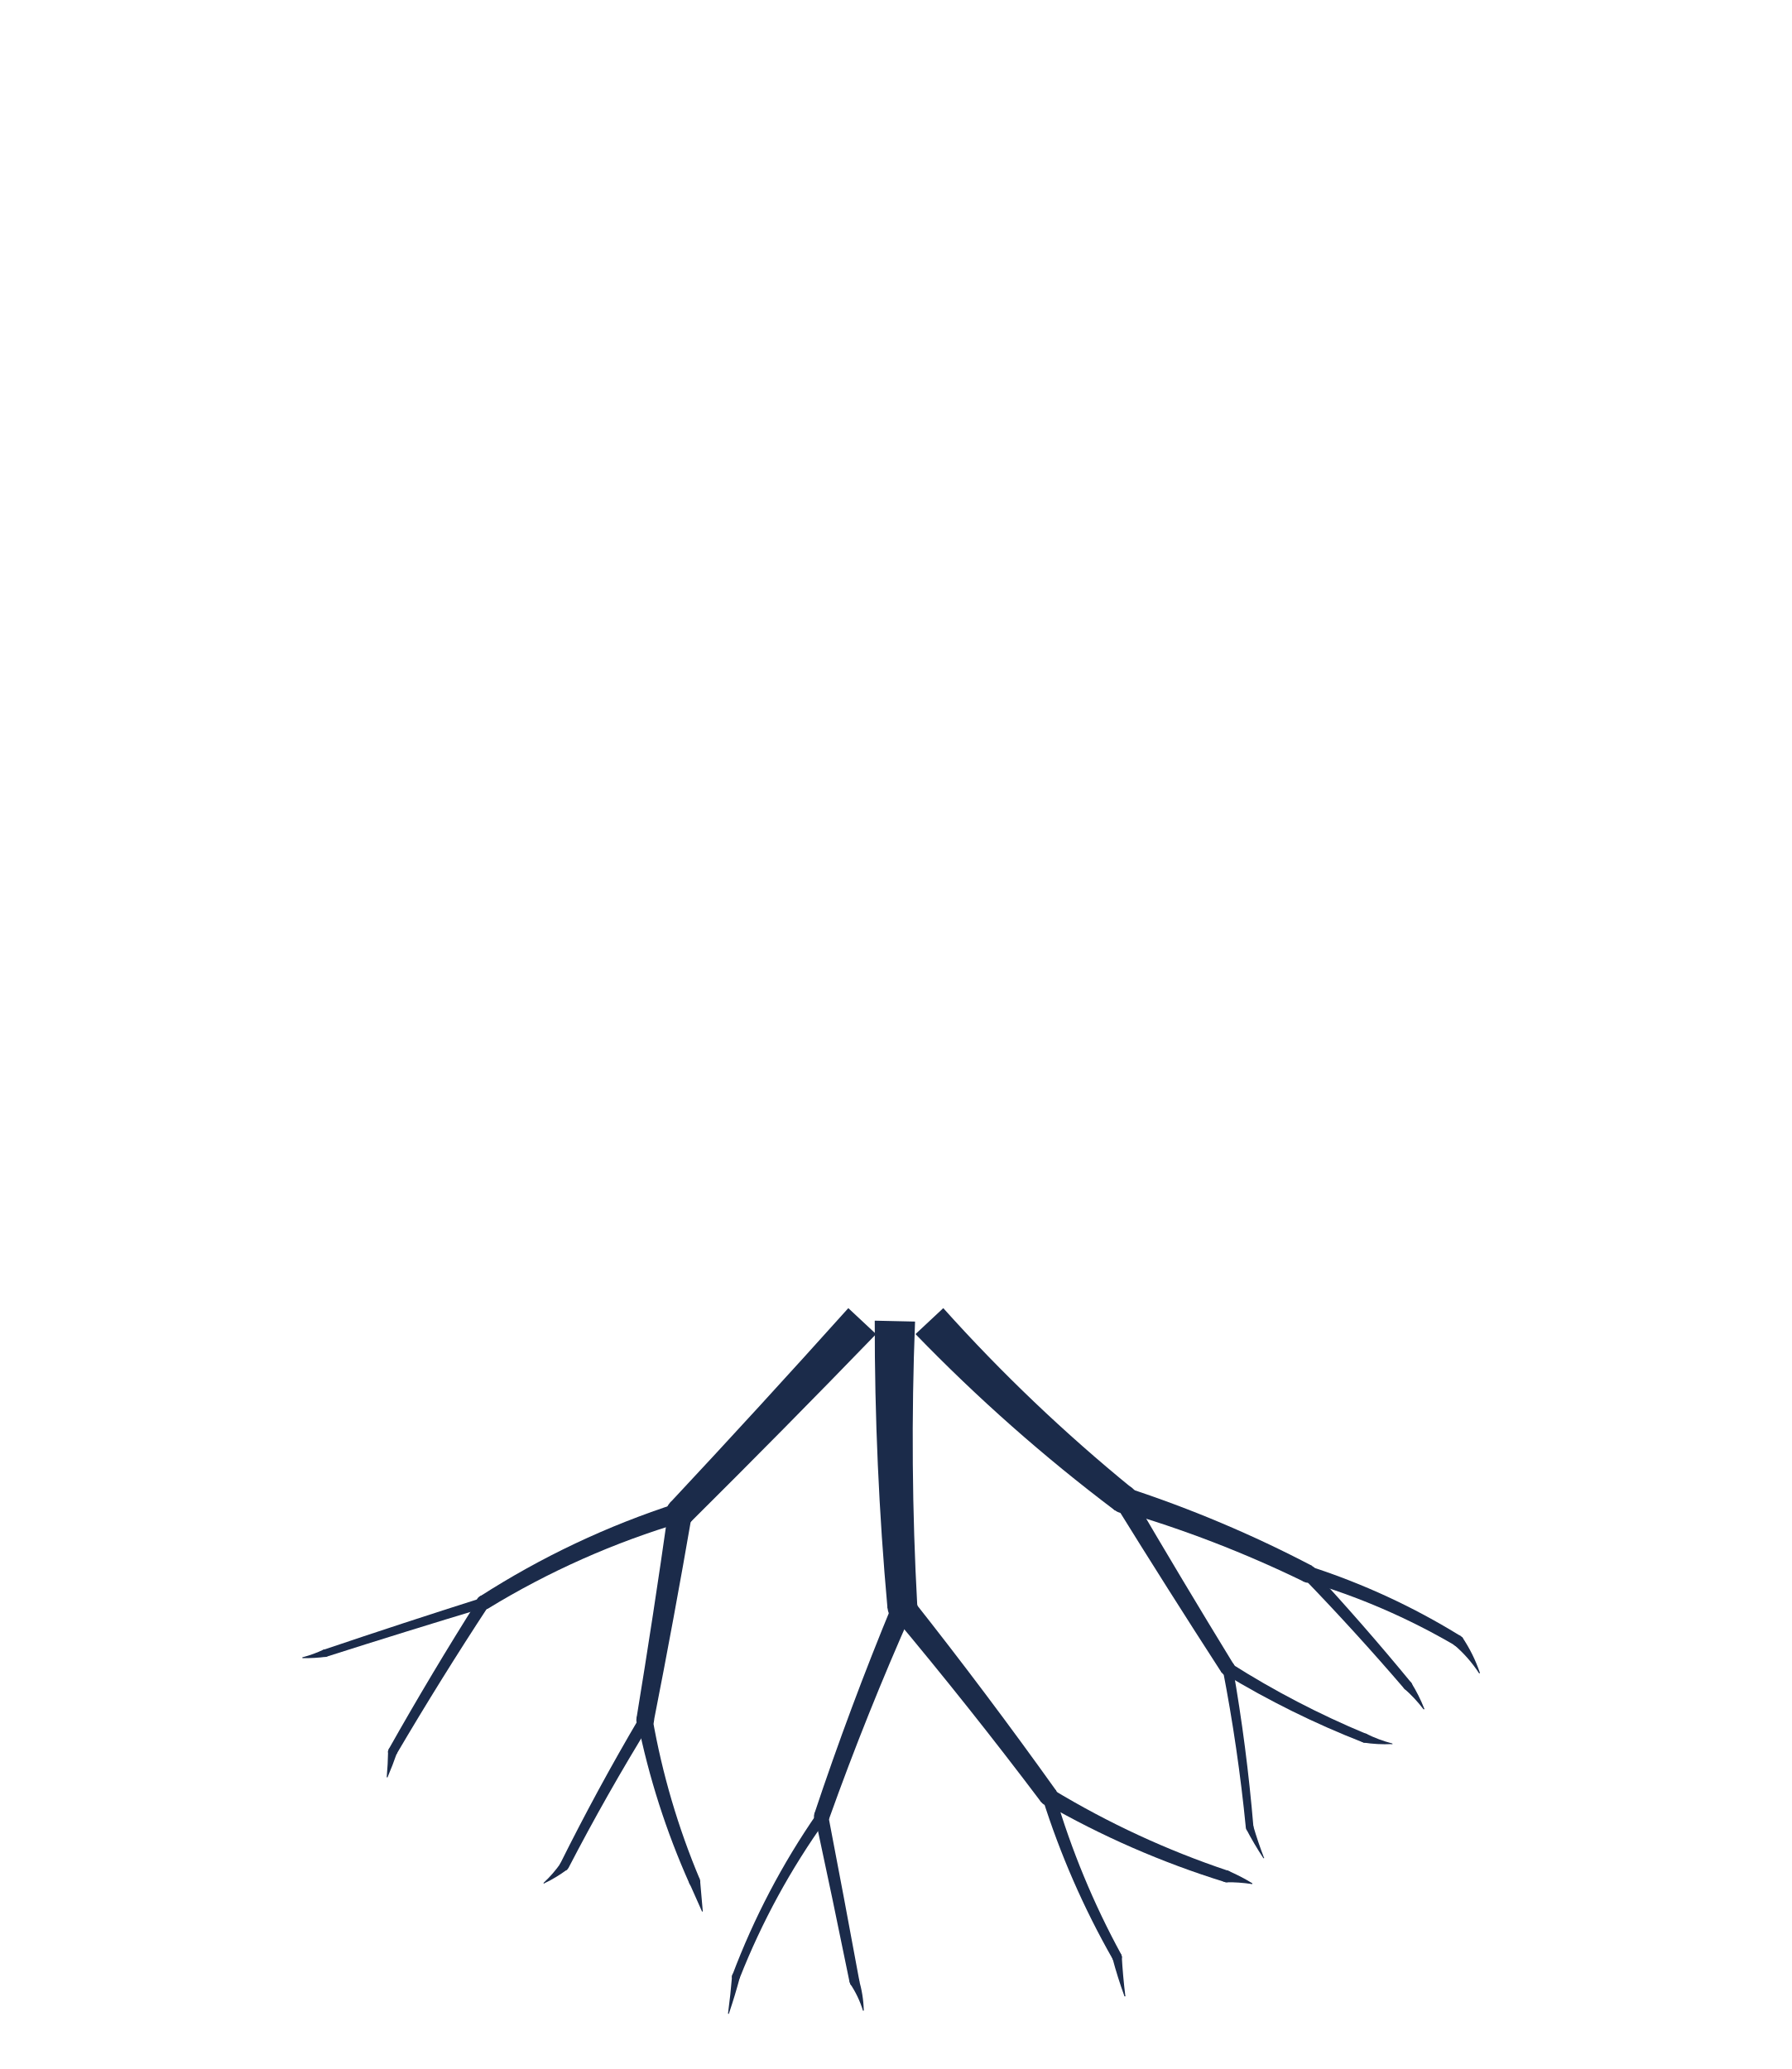
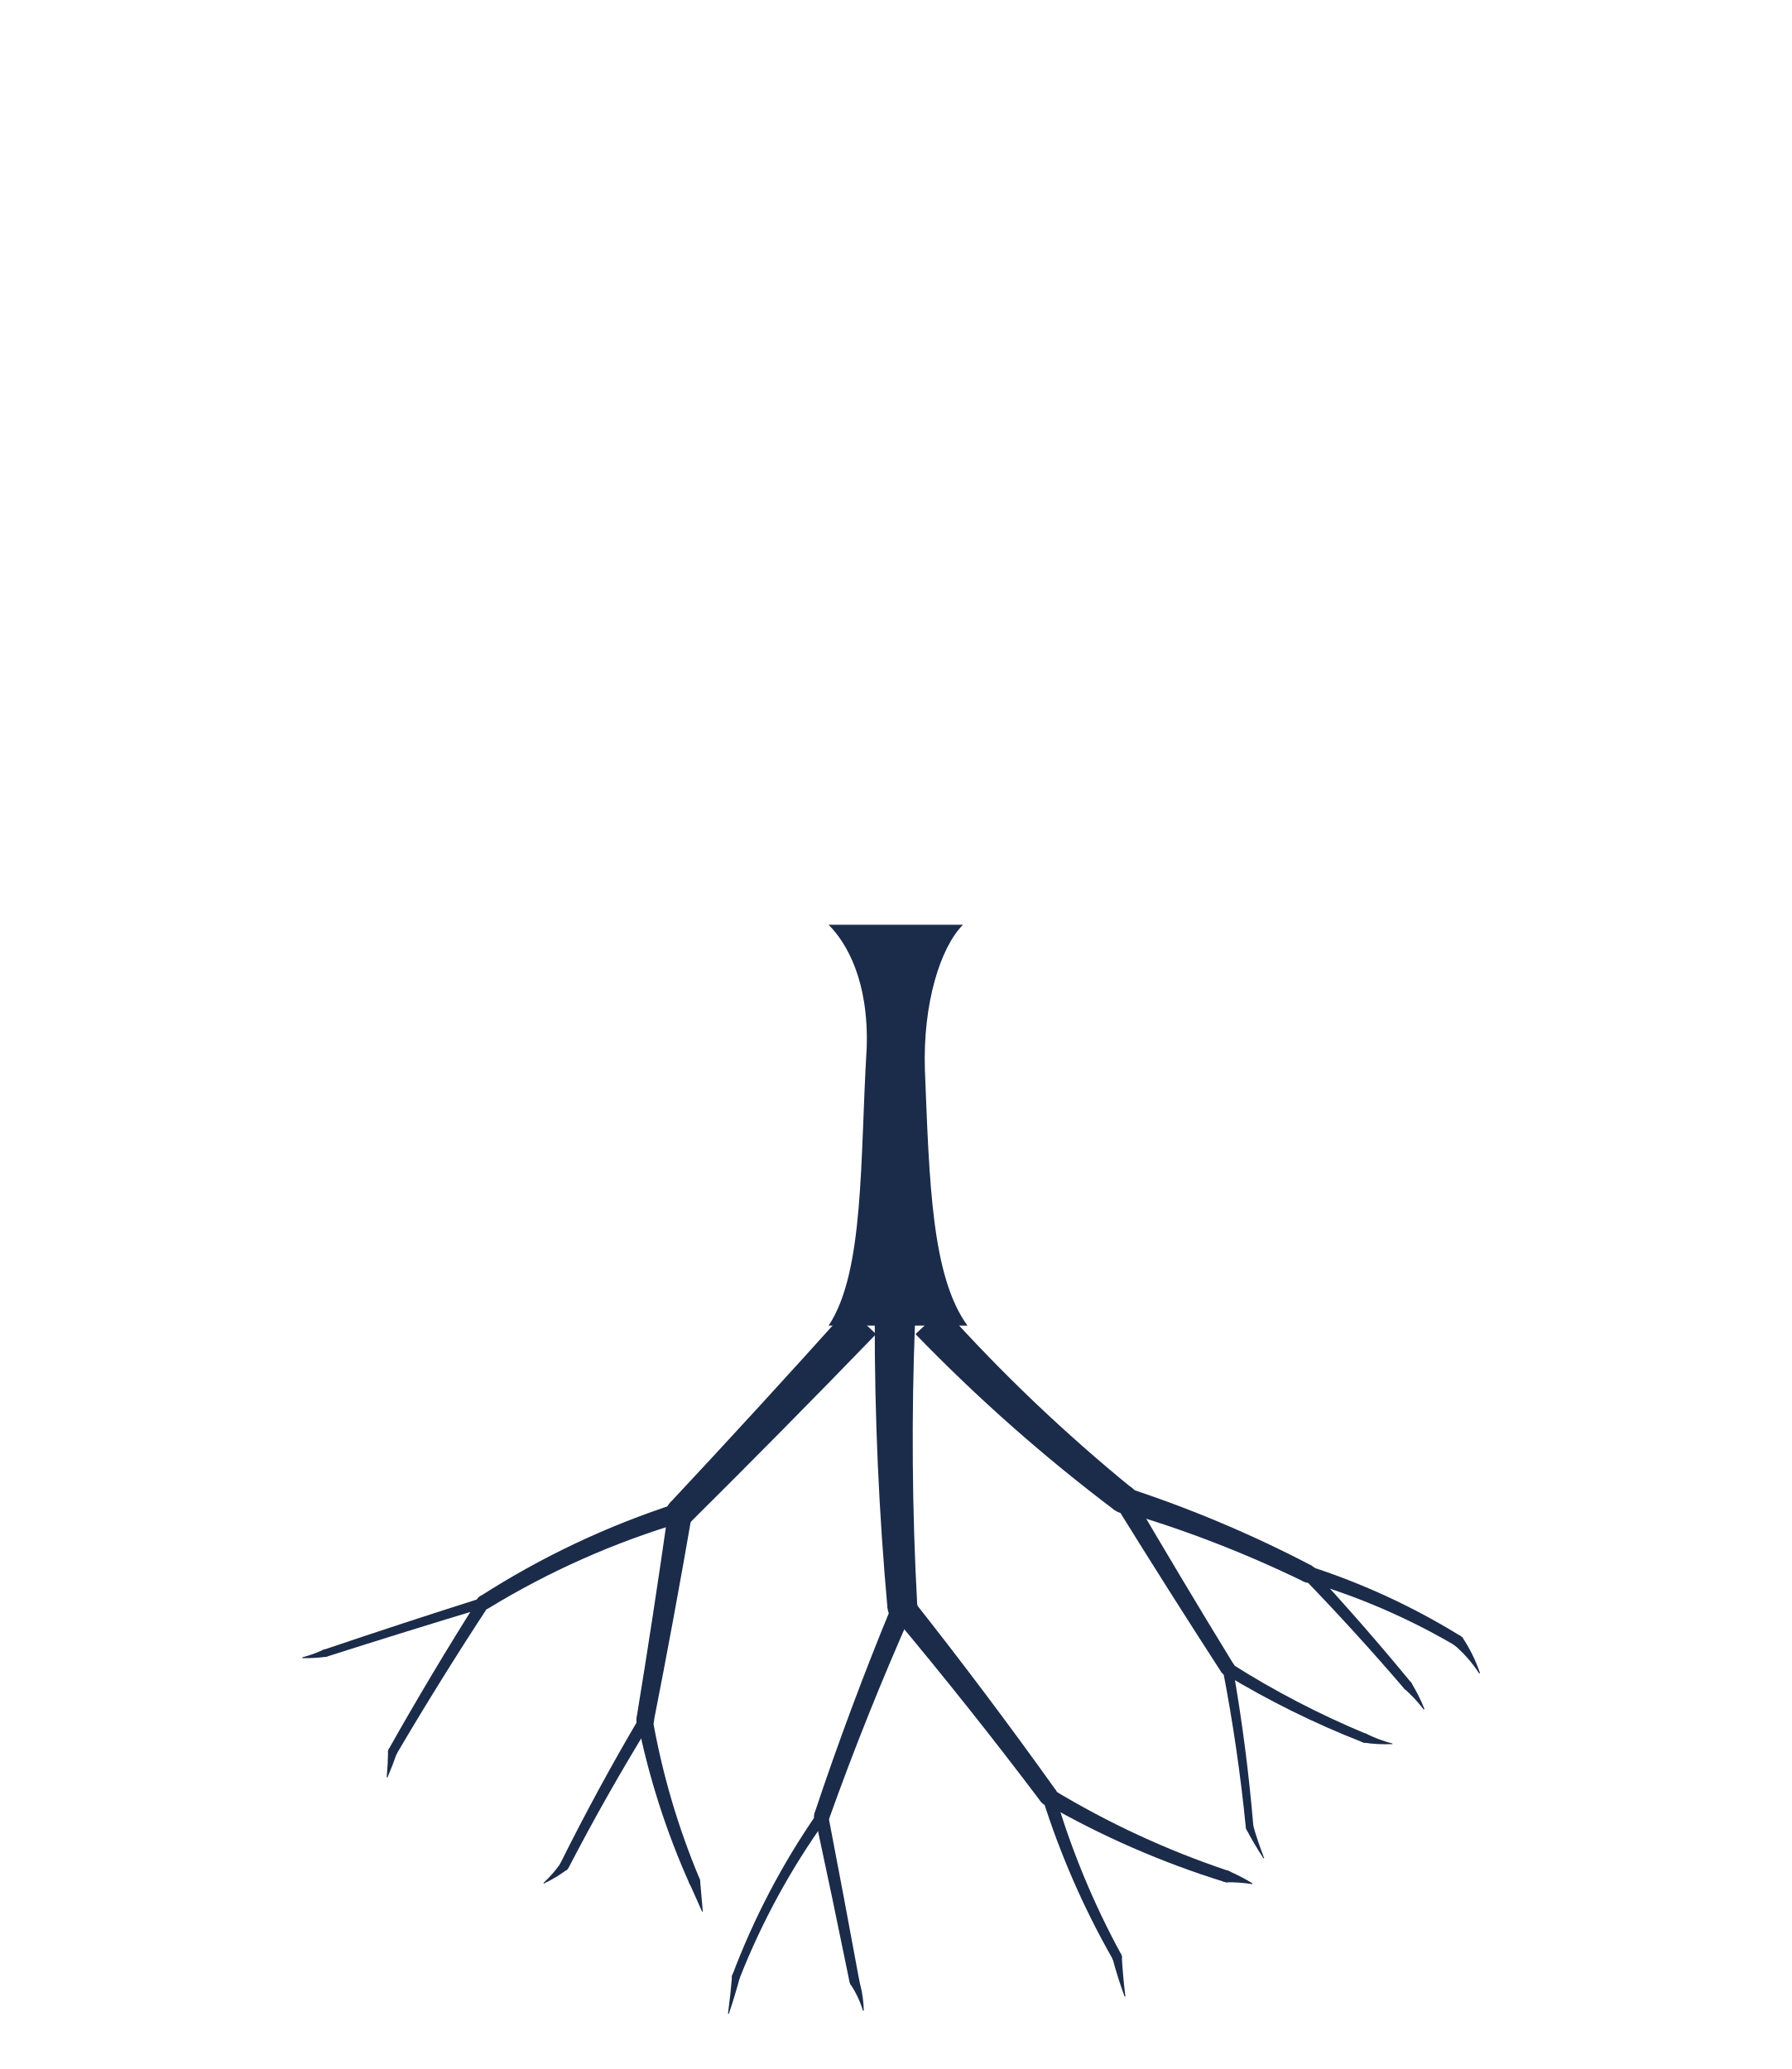
<svg xmlns="http://www.w3.org/2000/svg" viewBox="0 -28 800 924">
  <g class="tree-part" data-part="desires" fill="#1B2B4A">
+     <path d="M370 564 C386 540 384 490 387 440 C388 410 378 393 370 385 L430 385 C420 395 412 420 413 450 C415 500 416 542 432 564Z" />
    <path d="M378.8 556.2 Q339.4 600.1 299.2 643.1 L308.2 651.9 Q350.1 610.3 391.2 567.8Z" />
    <path d="M298.4 646.7 Q291.8 693.2 284.2 739.5 L291.9 740.9 Q301.0 694.7 309.0 648.3Z" />
    <path d="M284.7 740.9 Q292.3 778.4 307.9 813.3 L312.5 811.3 Q297.9 776.6 291.4 739.6Z" />
    <path d="M307.8 812.9 Q310.6 819.2 313.4 825.5 L313.8 825.4 Q313.2 818.6 312.6 811.7Z" />
    <path d="M285.7 738.8 Q266.7 771.0 250.1 804.4 L253.8 806.3 Q270.9 773.3 290.4 741.7Z" />
    <path d="M250.5 803.9 Q247.1 808.8 242.8 812.8 L243.0 813.1 Q248.5 810.5 253.4 806.8Z" />
    <path d="M302.4 643.3 Q255.6 658.4 214.2 685.0 L217.7 690.5 Q258.8 665.4 305.0 651.7Z" />
    <path d="M213.6 686.2 Q192.7 719.2 173.5 753.3 L177.1 755.3 Q196.8 721.8 218.2 689.2Z" />
    <path d="M173.3 754.0 Q173.2 759.8 172.7 765.5 L173.1 765.6 Q175.4 760.2 177.3 754.7Z" />
    <path d="M215.2 685.6 Q179.9 696.8 144.7 708.7 L145.7 711.9 Q181.1 700.6 216.6 689.9Z" />
    <path d="M144.7 708.6 Q140.1 710.8 135.2 712.1 L135.2 712.5 Q140.5 712.6 145.7 711.9Z" />
    <path d="M390.6 561.8 Q390.5 626.2 396.3 690.3 L409.6 689.3 Q406.1 625.8 408.6 562.2Z" />
    <path d="M398.6 693.4 Q432.8 734.2 464.9 776.8 L471.7 771.8 Q440.6 728.2 407.4 686.2Z" />
    <path d="M466.5 777.4 Q504.7 799.4 546.9 812.5 L548.5 807.5 Q507.3 793.7 470.1 771.2Z" />
    <path d="M547.2 812.6 Q553.1 812.5 559.0 813.4 L559.1 813.0 Q553.9 809.8 548.2 807.4Z" />
    <path d="M465.5 775.1 Q477.4 812.8 496.9 847.0 L500.7 844.9 Q482.1 810.8 471.1 773.4Z" />
    <path d="M496.7 846.3 Q499.0 855.0 502.1 863.5 L502.5 863.4 Q501.4 854.5 500.9 845.6Z" />
    <path d="M398.7 688.0 Q379.5 734.4 363.6 782.1 L370.2 784.3 Q387.0 737.3 407.3 691.7Z" />
    <path d="M364.0 783.8 Q371.9 820.5 379.4 857.4 L383.7 856.5 Q376.9 819.5 369.8 782.6Z" />
    <path d="M379.6 857.9 Q383.3 863.4 385.3 869.8 L385.7 869.7 Q385.5 862.7 383.5 856.1Z" />
    <path d="M364.9 781.8 Q341.5 815.6 327.0 854.1 L330.3 855.4 Q345.2 817.6 368.9 784.6Z" />
    <path d="M326.9 854.4 Q326.2 862.8 325.1 871.1 L325.5 871.2 Q328.2 863.2 330.4 855.0Z" />
    <path d="M408.8 567.8 Q450.2 610.6 497.8 646.5 L505.5 636.6 Q460.2 599.7 421.2 556.2Z" />
    <path d="M500.1 646.7 Q542.5 659.0 582.3 678.4 L585.9 671.3 Q546.0 650.4 503.2 636.4Z" />
    <path d="M583.1 678.1 Q618.2 688.4 649.8 706.9 L652.3 702.7 Q620.6 683.1 585.1 671.6Z" />
    <path d="M649.2 706.5 Q655.7 712.0 660.4 719.2 L660.8 719.0 Q657.9 710.5 652.9 703.1Z" />
    <path d="M582.1 676.8 Q605.3 700.8 627.0 726.1 L630.1 723.4 Q608.9 697.6 586.1 673.0Z" />
    <path d="M627.0 726.1 Q631.8 730.3 635.6 735.3 L636.0 735.1 Q633.6 729.0 630.1 723.4Z" />
    <path d="M497.9 643.8 Q521.3 681.6 545.5 719.0 L551.0 715.5 Q527.8 677.6 505.4 639.3Z" />
    <path d="M546.8 719.6 Q576.3 737.5 608.5 750.1 L610.0 746.3 Q578.5 733.2 549.7 714.9Z" />
    <path d="M608.7 750.2 Q615.1 751.2 621.5 750.9 L621.6 750.6 Q615.5 749.0 609.9 746.2Z" />
    <path d="M546.0 717.6 Q552.8 752.7 556.3 788.2 L559.7 787.9 Q556.7 752.1 550.5 716.8Z" />
    <path d="M556.4 788.7 Q559.9 795.4 564.1 801.8 L564.4 801.6 Q561.7 794.6 559.6 787.4Z" />
    <circle cx="303.7" cy="647.5" r="6.29" />
    <circle cx="288.1" cy="740.2" r="3.96" />
    <circle cx="310.2" cy="812.3" r="2.49" />
    <circle cx="313.6" cy="825.5" r="0.20" />
    <circle cx="251.9" cy="805.4" r="2.05" />
    <circle cx="242.9" cy="813.0" r="0.20" />
    <circle cx="215.9" cy="687.7" r="3.26" />
    <circle cx="175.3" cy="754.3" r="2.05" />
    <circle cx="172.9" cy="765.6" r="0.20" />
    <circle cx="145.2" cy="710.3" r="1.69" />
    <circle cx="135.2" cy="712.3" r="0.20" />
    <circle cx="403.0" cy="689.8" r="6.66" />
    <circle cx="468.3" cy="774.3" r="4.19" />
    <circle cx="547.7" cy="810.0" r="2.63" />
    <circle cx="559.0" cy="813.2" r="0.20" />
    <circle cx="498.8" cy="846.0" r="2.17" />
    <circle cx="502.3" cy="863.4" r="0.20" />
    <circle cx="366.9" cy="783.2" r="3.45" />
    <circle cx="381.6" cy="857.0" r="2.17" />
    <circle cx="385.5" cy="869.8" r="0.20" />
    <circle cx="328.6" cy="854.7" r="1.79" />
    <circle cx="325.3" cy="871.2" r="0.20" />
    <circle cx="501.7" cy="641.5" r="6.29" />
    <circle cx="584.1" cy="674.9" r="3.96" />
    <circle cx="651.0" cy="704.8" r="2.49" />
    <circle cx="660.6" cy="719.1" r="0.20" />
    <circle cx="628.6" cy="724.8" r="2.05" />
    <circle cx="635.8" cy="735.2" r="0.20" />
    <circle cx="548.3" cy="717.2" r="3.26" />
    <circle cx="609.3" cy="748.2" r="2.05" />
    <circle cx="621.6" cy="750.8" r="0.20" />
    <circle cx="558.0" cy="788.1" r="1.69" />
    <circle cx="564.3" cy="801.7" r="0.20" />
  </g>
</svg>
